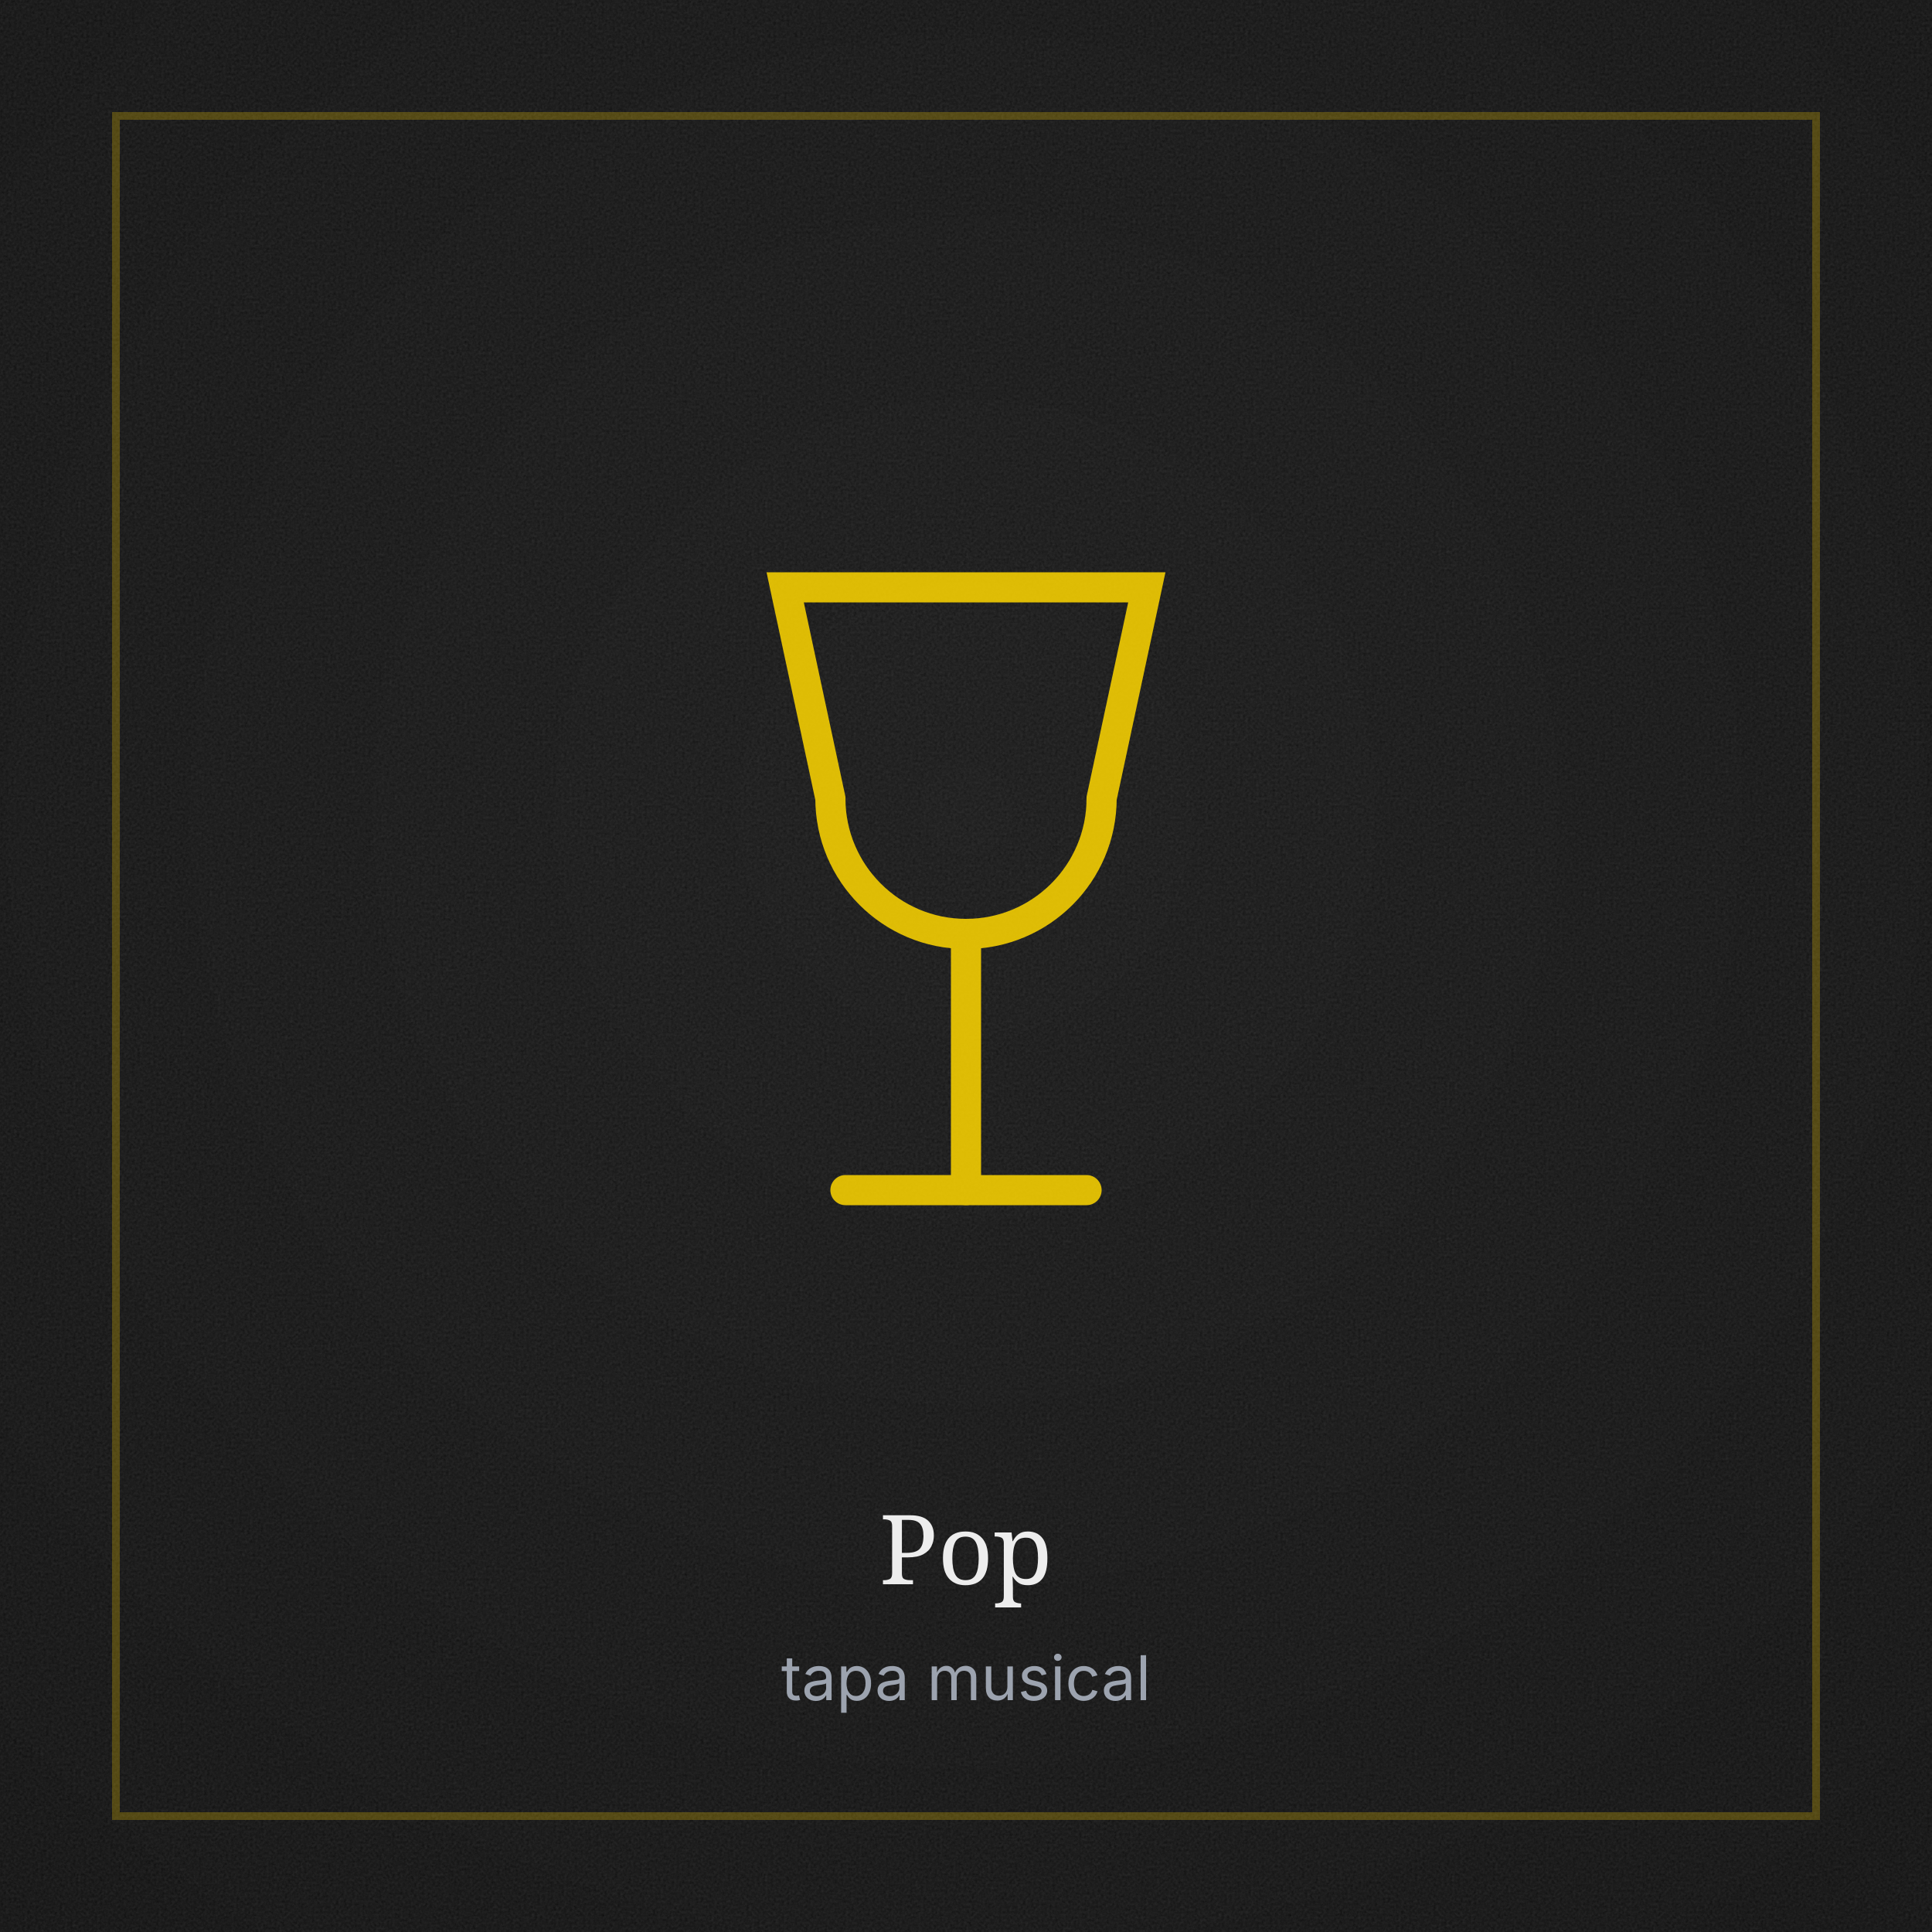
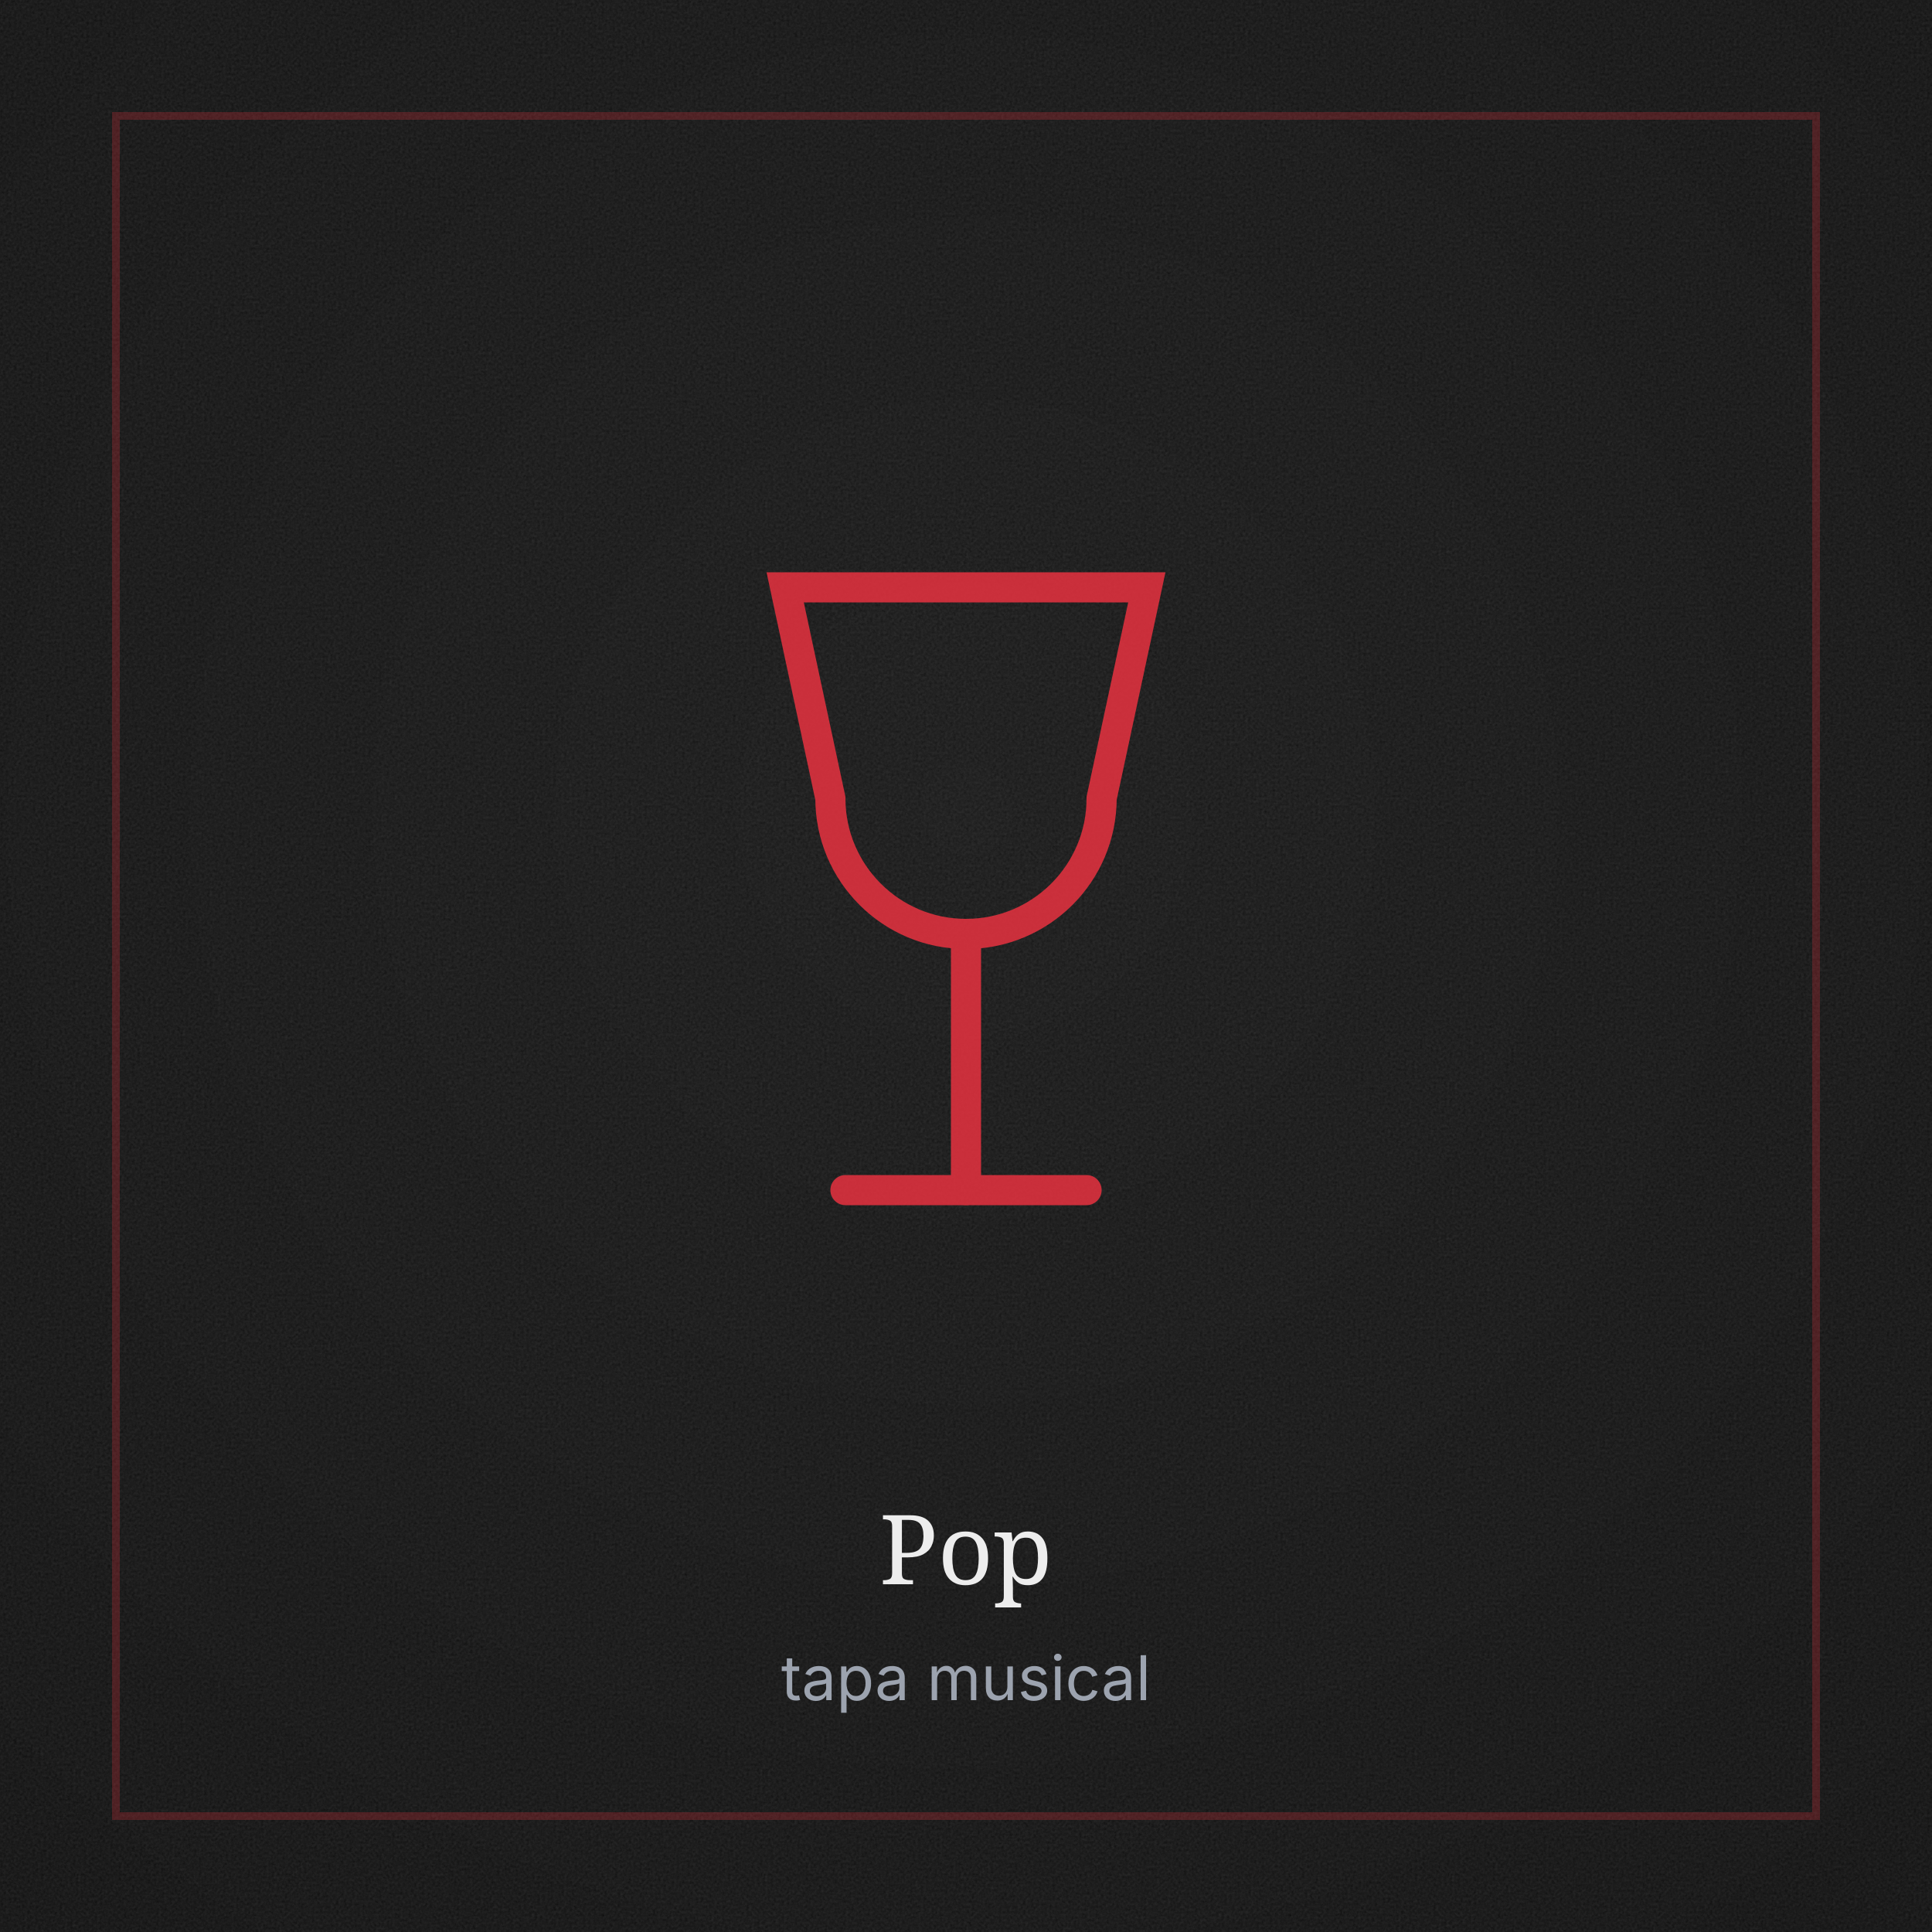
<svg xmlns="http://www.w3.org/2000/svg" width="800" height="800" viewBox="0 0 800 800" role="img" aria-label="Pop">
  <defs>
    <radialGradient id="vig-ta4" cx="50%" cy="42%" r="75%">
      <stop offset="0%" stop-color="#2a2a2a" />
      <stop offset="100%" stop-color="#1a1a1a" />
    </radialGradient>
    <filter id="grain-ta4">
      <feTurbulence type="fractalNoise" baseFrequency="0.9" numOctaves="2" stitchTiles="stitch" />
      <feColorMatrix type="saturate" values="0" />
      <feComponentTransfer>
        <feFuncA type="linear" slope="0.05" />
      </feComponentTransfer>
      <feComposite operator="over" in2="SourceGraphic" />
    </filter>
  </defs>
  <rect width="800" height="800" fill="url(#vig-ta4)" />
  <rect width="800" height="800" filter="url(#grain-ta4)" opacity="0.5" />
-   <rect x="48" y="48" width="704" height="704" fill="none" stroke="#FFD700" stroke-opacity="0.25" stroke-width="3.2" />
+   <rect x="48" y="48" width="704" height="704" fill="none" stroke="#E8313F" stroke-opacity="0.25" stroke-width="3.2" />
  <g transform="translate(88, 56) scale(6.24)" opacity="0.85">
-     <g fill="none" stroke="#FFD700" stroke-width="2" stroke-linecap="round">
+     <g fill="none" stroke="#E8313F" stroke-width="2" stroke-linecap="round">
      <path d="M38 30 h24 l-3 14 a9 9 0 0 1 -18 0 z" />
      <line x1="50" y1="53" x2="50" y2="70" />
      <line x1="42" y1="70" x2="58" y2="70" />
    </g>
  </g>
  <text x="400" y="656" text-anchor="middle" font-family="Georgia, 'Playfair Display', serif" font-size="40" fill="#ededed">Pop</text>
  <text x="400" y="704" text-anchor="middle" font-family="Inter, Arial, sans-serif" font-size="25.6" fill="#9CA3AF">tapa musical</text>
</svg>
